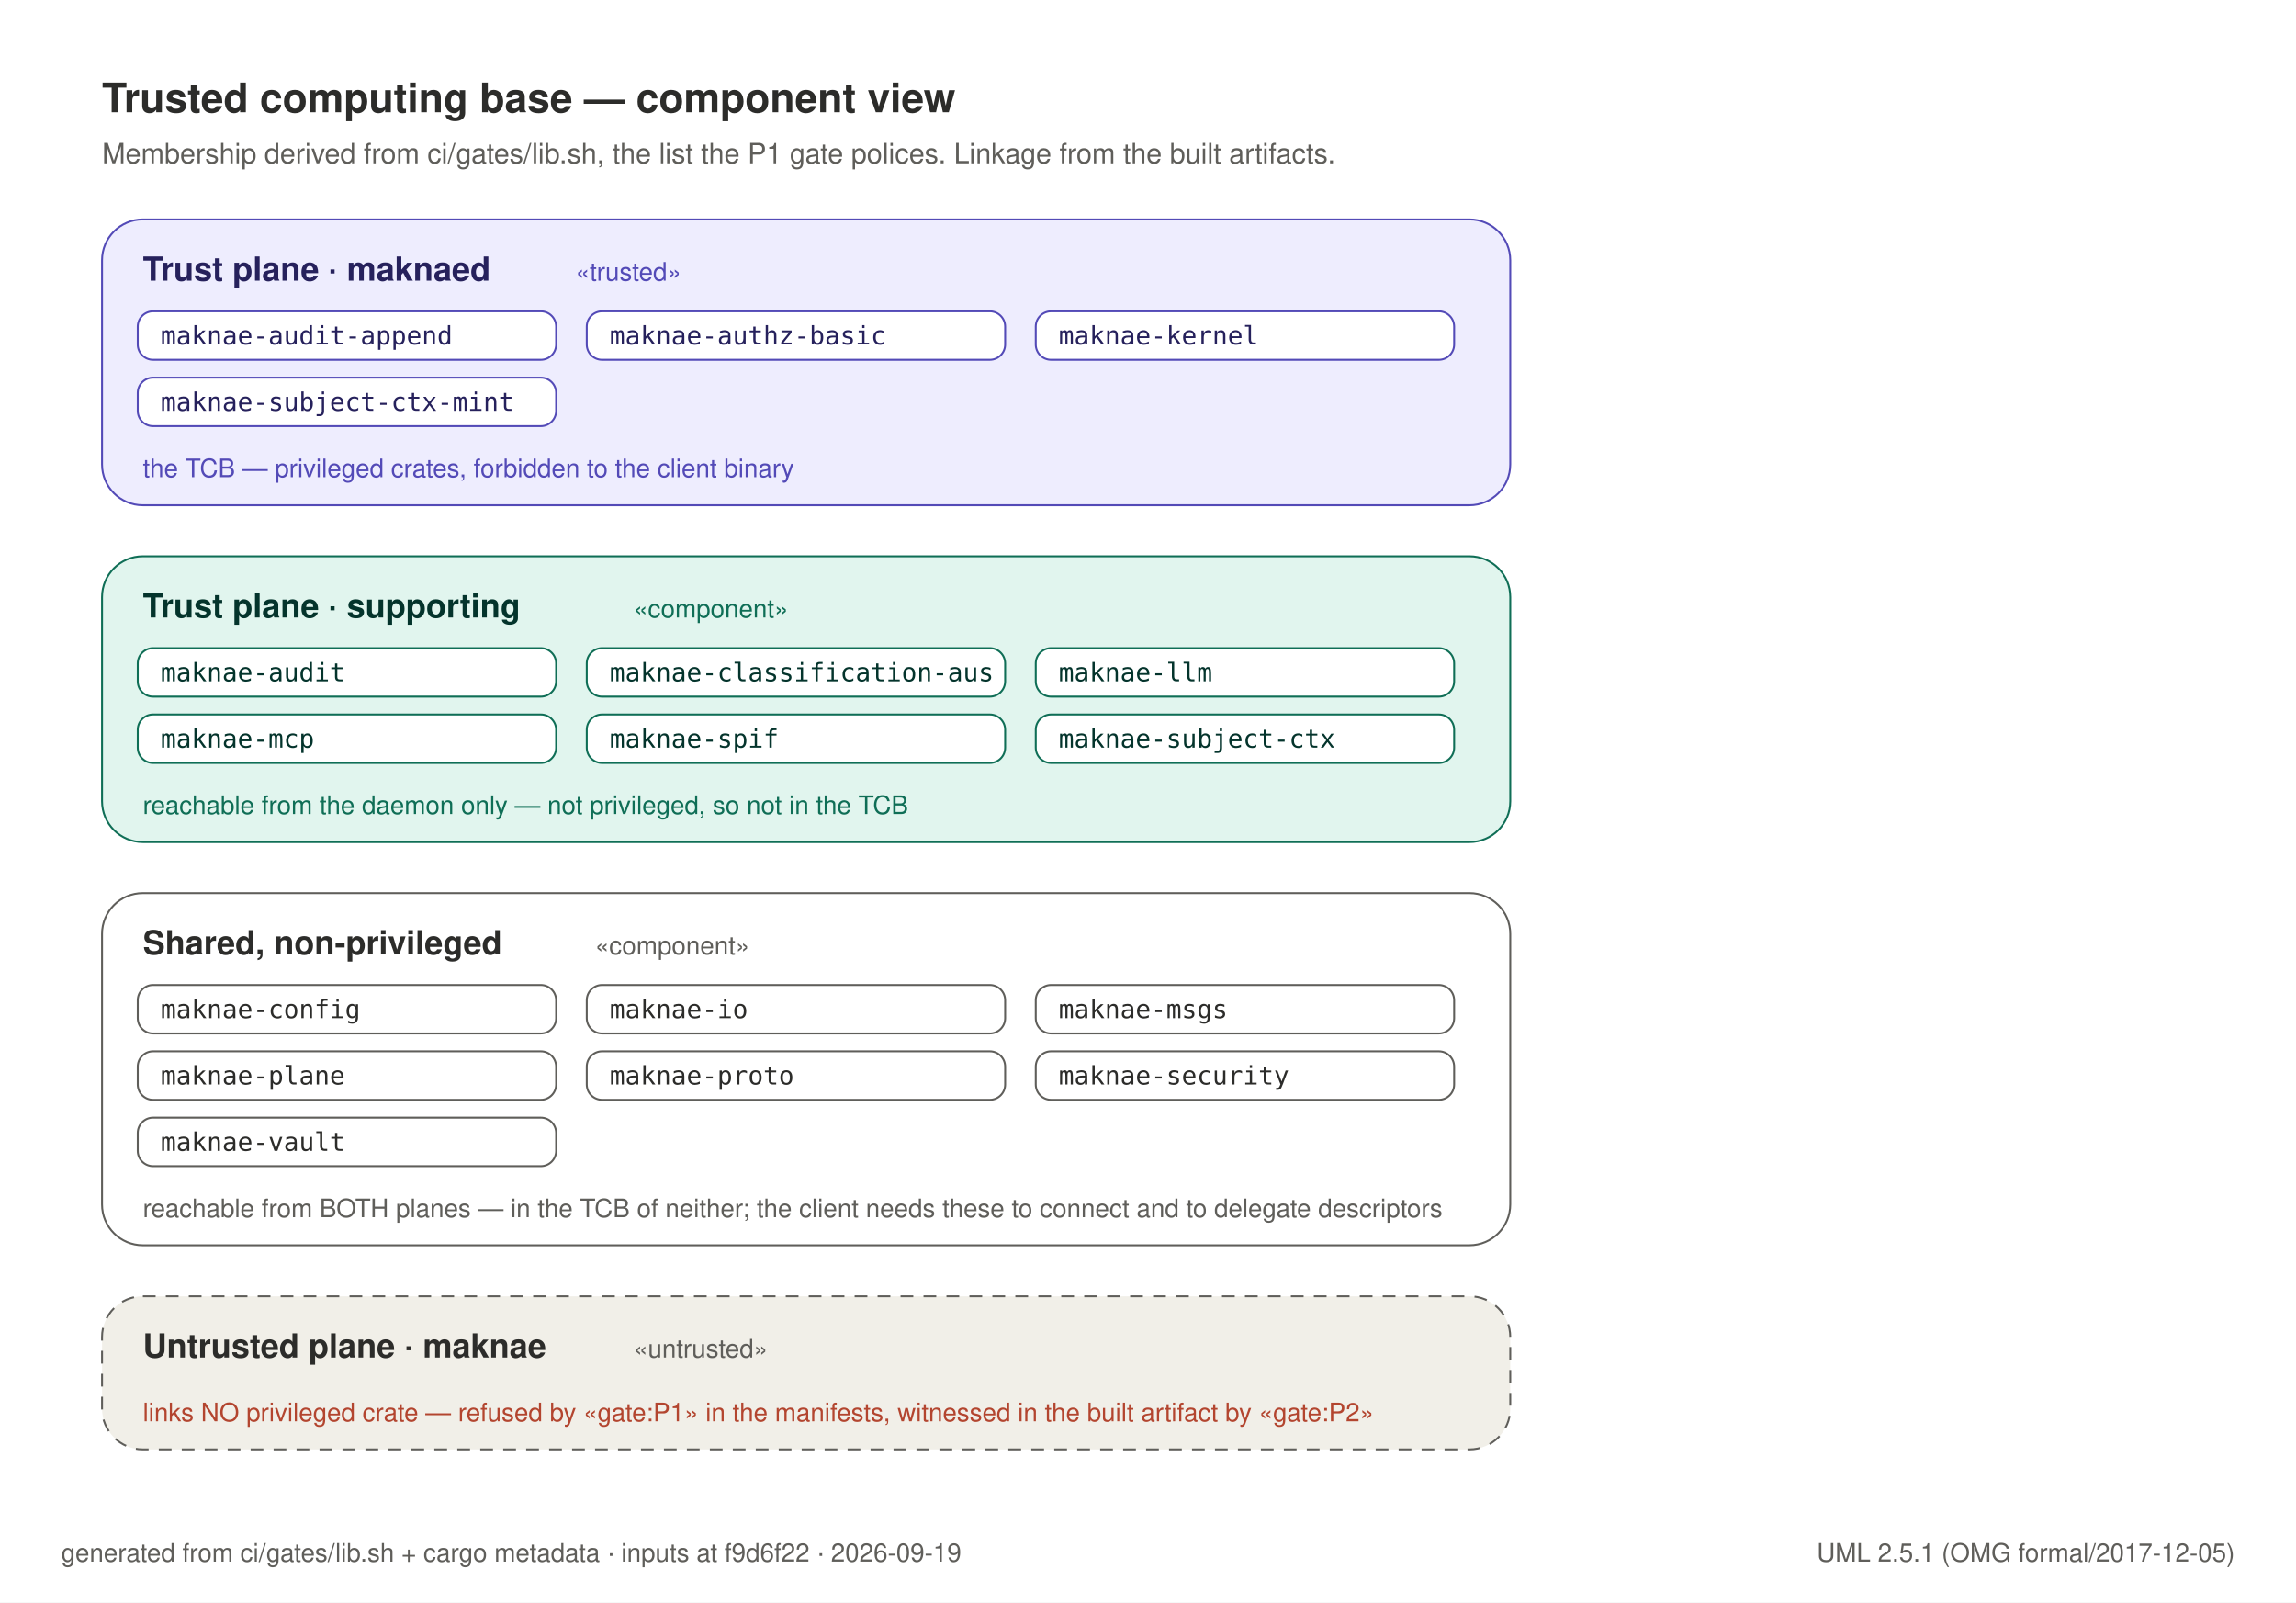
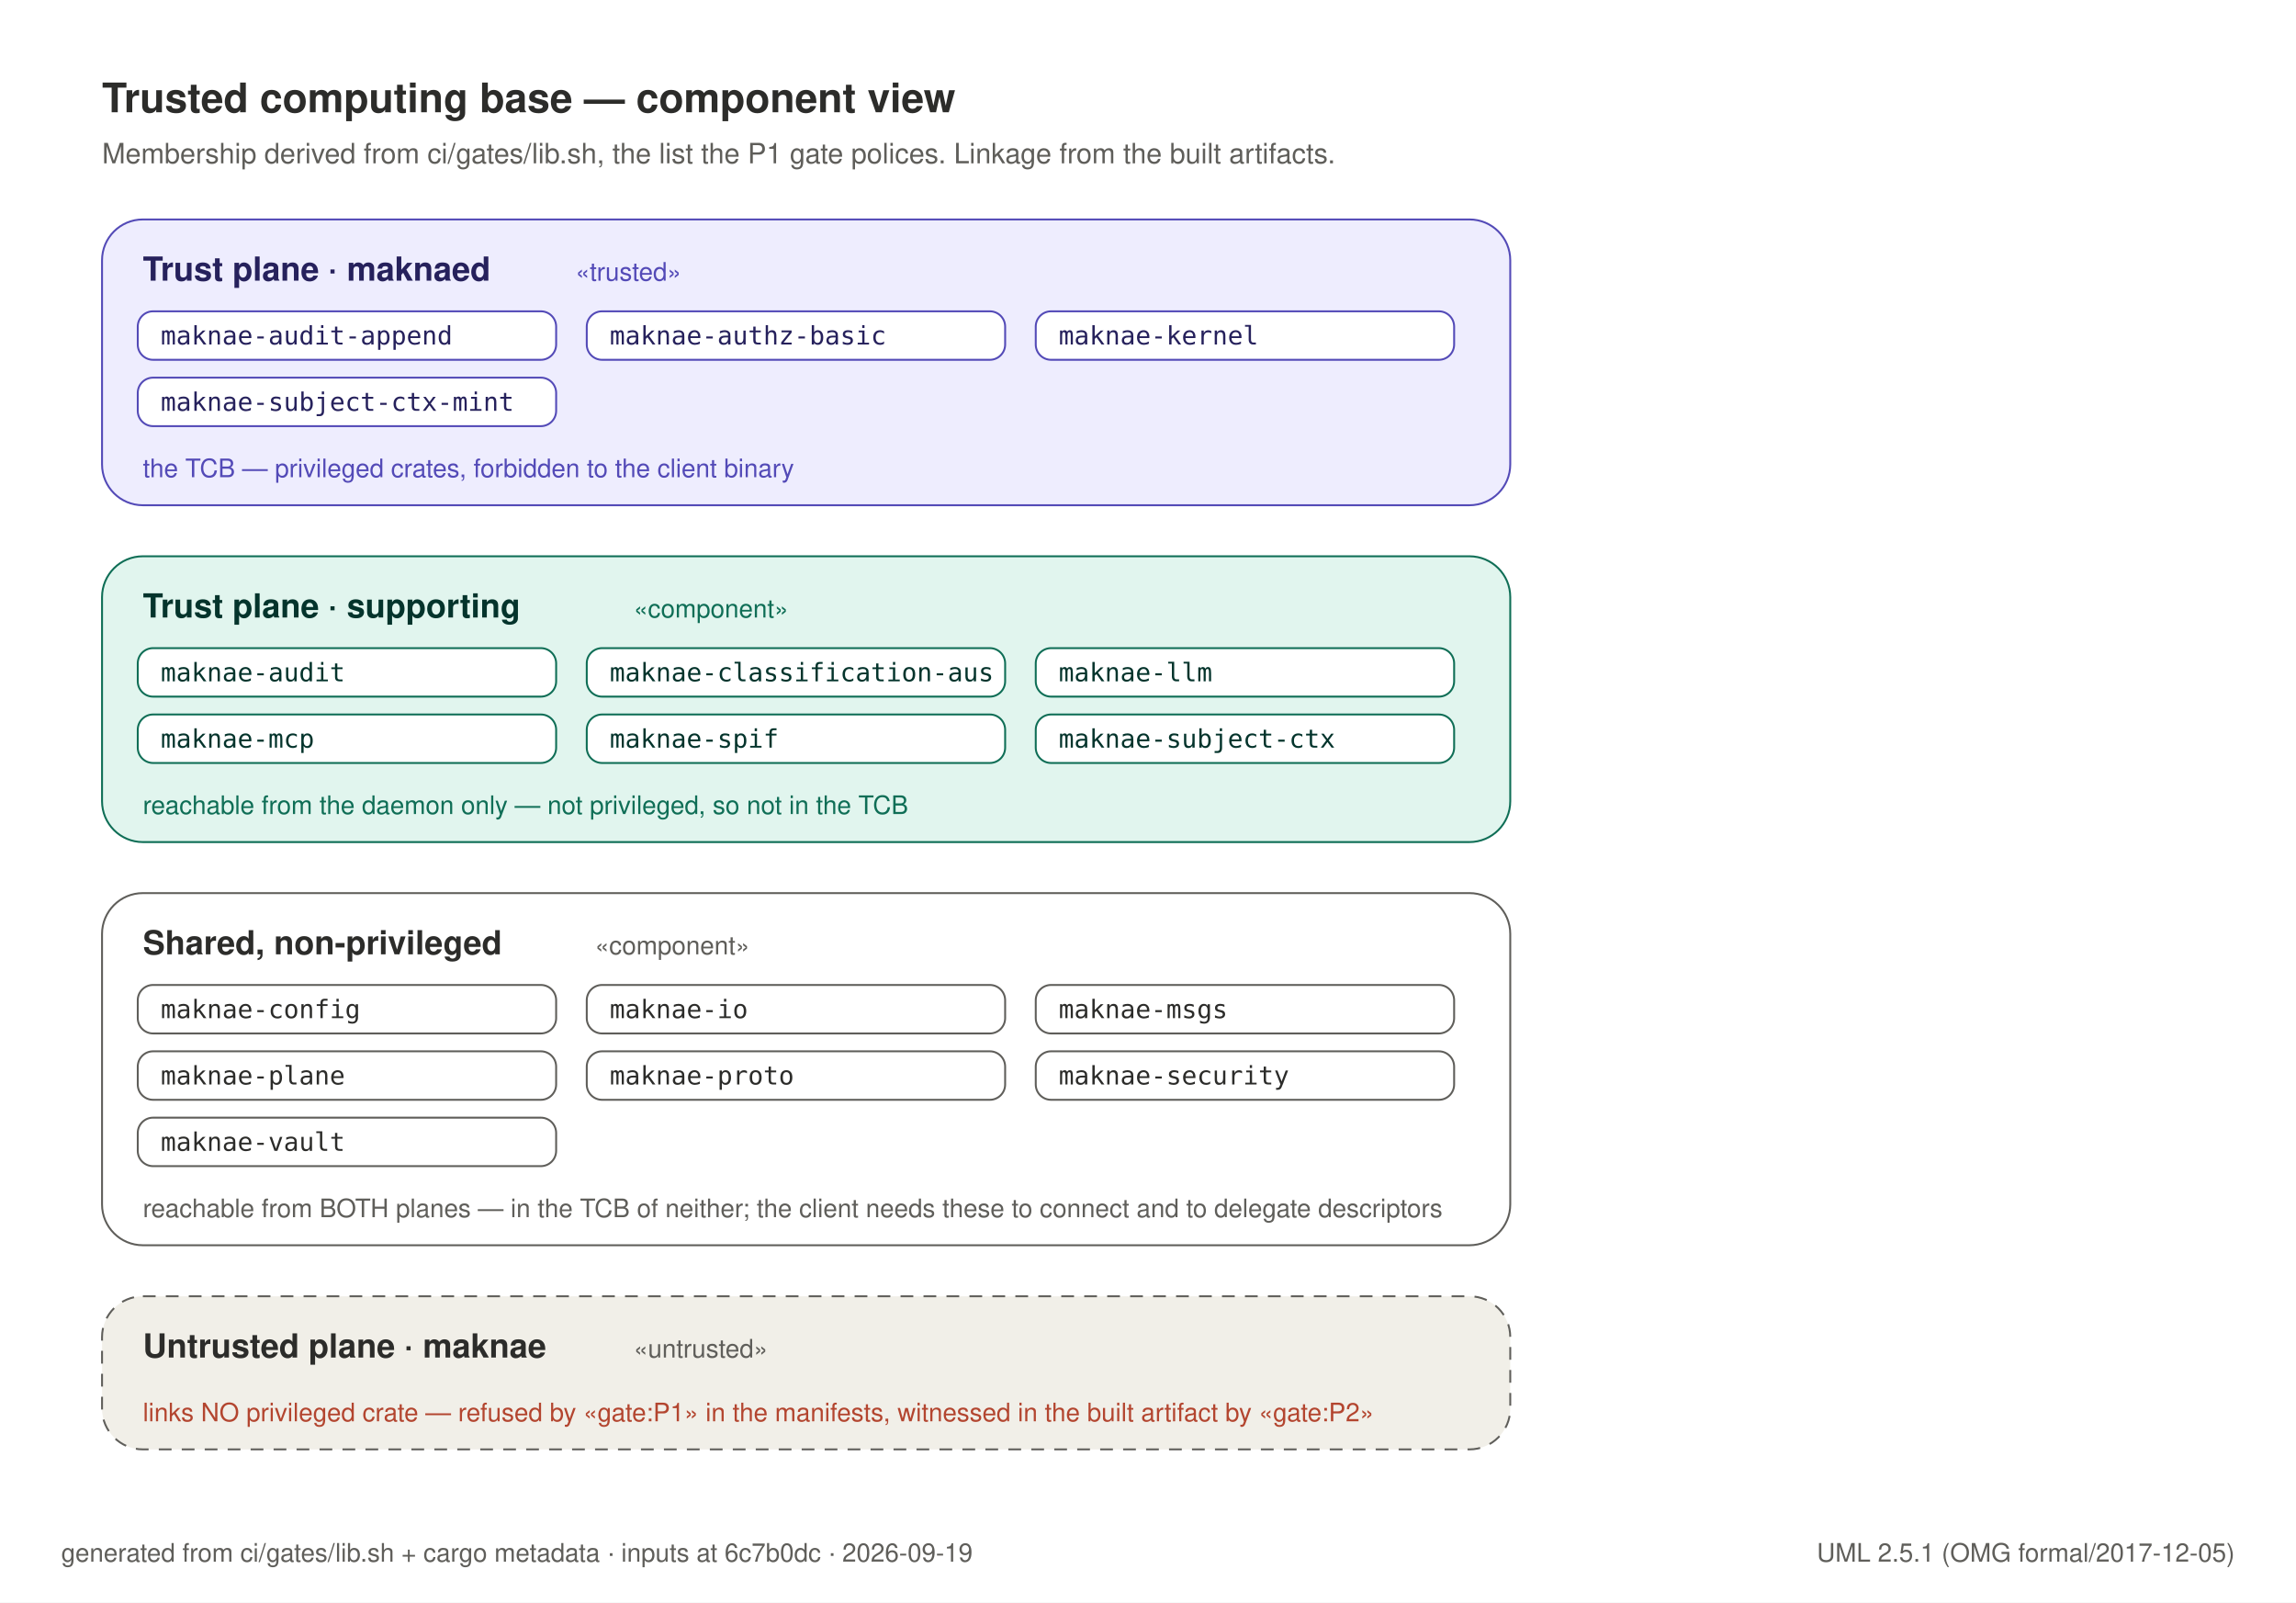
<svg xmlns="http://www.w3.org/2000/svg" width="900" height="628" viewBox="0 0 900 628" role="img">
  <rect x="0" y="0" width="900" height="628" fill="#FFFFFF" />
  <text x="40" y="44" text-anchor="start" font-family="Helvetica, Arial, sans-serif" font-size="16" font-weight="600" fill="#2C2C2A">Trusted computing base — component view</text>
  <text x="40" y="64" text-anchor="start" font-family="Helvetica, Arial, sans-serif" font-size="11" font-weight="400" fill="#5F5E5A">Membership derived from ci/gates/lib.sh, the list the P1 gate polices. Linkage from the built artifacts.</text>
  <rect x="40" y="86" width="552" height="112" rx="16" fill="#EEEDFE" stroke="#534AB7" stroke-width="0.75" />
  <text x="56" y="110" text-anchor="start" font-family="Helvetica, Arial, sans-serif" font-size="13" font-weight="600" fill="#26215C">Trust plane · maknaed</text>
  <text x="225.6" y="110" text-anchor="start" font-family="Helvetica, Arial, sans-serif" font-size="10" font-weight="400" fill="#534AB7">«trusted»</text>
  <rect x="54" y="122" width="164" height="19" rx="6" fill="#FFFFFF" stroke="#534AB7" stroke-width="0.75" />
  <text x="63" y="135" text-anchor="start" font-family="ui-monospace, SFMono-Regular, Menlo, monospace" font-size="10" font-weight="500" fill="#26215C">maknae-audit-append</text>
  <rect x="230" y="122" width="164" height="19" rx="6" fill="#FFFFFF" stroke="#534AB7" stroke-width="0.75" />
  <text x="239" y="135" text-anchor="start" font-family="ui-monospace, SFMono-Regular, Menlo, monospace" font-size="10" font-weight="500" fill="#26215C">maknae-authz-basic</text>
  <rect x="406" y="122" width="164" height="19" rx="6" fill="#FFFFFF" stroke="#534AB7" stroke-width="0.75" />
  <text x="415" y="135" text-anchor="start" font-family="ui-monospace, SFMono-Regular, Menlo, monospace" font-size="10" font-weight="500" fill="#26215C">maknae-kernel</text>
  <rect x="54" y="148" width="164" height="19" rx="6" fill="#FFFFFF" stroke="#534AB7" stroke-width="0.75" />
  <text x="63" y="161" text-anchor="start" font-family="ui-monospace, SFMono-Regular, Menlo, monospace" font-size="10" font-weight="500" fill="#26215C">maknae-subject-ctx-mint</text>
  <text x="56" y="187" text-anchor="start" font-family="Helvetica, Arial, sans-serif" font-size="10" font-weight="400" fill="#534AB7">the TCB — privileged crates, forbidden to the client binary</text>
  <rect x="40" y="218" width="552" height="112" rx="16" fill="#E1F5EE" stroke="#0F6E56" stroke-width="0.75" />
  <text x="56" y="242" text-anchor="start" font-family="Helvetica, Arial, sans-serif" font-size="13" font-weight="600" fill="#04342C">Trust plane · supporting</text>
  <text x="248.4" y="242" text-anchor="start" font-family="Helvetica, Arial, sans-serif" font-size="10" font-weight="400" fill="#0F6E56">«component»</text>
  <rect x="54" y="254" width="164" height="19" rx="6" fill="#FFFFFF" stroke="#0F6E56" stroke-width="0.75" />
  <text x="63" y="267" text-anchor="start" font-family="ui-monospace, SFMono-Regular, Menlo, monospace" font-size="10" font-weight="500" fill="#04342C">maknae-audit</text>
  <rect x="230" y="254" width="164" height="19" rx="6" fill="#FFFFFF" stroke="#0F6E56" stroke-width="0.75" />
  <text x="239" y="267" text-anchor="start" font-family="ui-monospace, SFMono-Regular, Menlo, monospace" font-size="10" font-weight="500" fill="#04342C">maknae-classification-aus</text>
  <rect x="406" y="254" width="164" height="19" rx="6" fill="#FFFFFF" stroke="#0F6E56" stroke-width="0.75" />
  <text x="415" y="267" text-anchor="start" font-family="ui-monospace, SFMono-Regular, Menlo, monospace" font-size="10" font-weight="500" fill="#04342C">maknae-llm</text>
  <rect x="54" y="280" width="164" height="19" rx="6" fill="#FFFFFF" stroke="#0F6E56" stroke-width="0.75" />
  <text x="63" y="293" text-anchor="start" font-family="ui-monospace, SFMono-Regular, Menlo, monospace" font-size="10" font-weight="500" fill="#04342C">maknae-mcp</text>
  <rect x="230" y="280" width="164" height="19" rx="6" fill="#FFFFFF" stroke="#0F6E56" stroke-width="0.75" />
  <text x="239" y="293" text-anchor="start" font-family="ui-monospace, SFMono-Regular, Menlo, monospace" font-size="10" font-weight="500" fill="#04342C">maknae-spif</text>
  <rect x="406" y="280" width="164" height="19" rx="6" fill="#FFFFFF" stroke="#0F6E56" stroke-width="0.75" />
  <text x="415" y="293" text-anchor="start" font-family="ui-monospace, SFMono-Regular, Menlo, monospace" font-size="10" font-weight="500" fill="#04342C">maknae-subject-ctx</text>
  <text x="56" y="319" text-anchor="start" font-family="Helvetica, Arial, sans-serif" font-size="10" font-weight="400" fill="#0F6E56">reachable from the daemon only — not privileged, so not in the TCB</text>
  <rect x="40" y="350" width="552" height="138" rx="16" fill="#FFFFFF" stroke="#5F5E5A" stroke-width="0.75" />
  <text x="56" y="374" text-anchor="start" font-family="Helvetica, Arial, sans-serif" font-size="13" font-weight="600" fill="#2C2C2A">Shared, non-privileged</text>
  <text x="233.2" y="374" text-anchor="start" font-family="Helvetica, Arial, sans-serif" font-size="10" font-weight="400" fill="#5F5E5A">«component»</text>
  <rect x="54" y="386" width="164" height="19" rx="6" fill="#FFFFFF" stroke="#5F5E5A" stroke-width="0.75" />
  <text x="63" y="399" text-anchor="start" font-family="ui-monospace, SFMono-Regular, Menlo, monospace" font-size="10" font-weight="500" fill="#2C2C2A">maknae-config</text>
  <rect x="230" y="386" width="164" height="19" rx="6" fill="#FFFFFF" stroke="#5F5E5A" stroke-width="0.75" />
  <text x="239" y="399" text-anchor="start" font-family="ui-monospace, SFMono-Regular, Menlo, monospace" font-size="10" font-weight="500" fill="#2C2C2A">maknae-io</text>
  <rect x="406" y="386" width="164" height="19" rx="6" fill="#FFFFFF" stroke="#5F5E5A" stroke-width="0.75" />
  <text x="415" y="399" text-anchor="start" font-family="ui-monospace, SFMono-Regular, Menlo, monospace" font-size="10" font-weight="500" fill="#2C2C2A">maknae-msgs</text>
  <rect x="54" y="412" width="164" height="19" rx="6" fill="#FFFFFF" stroke="#5F5E5A" stroke-width="0.75" />
  <text x="63" y="425" text-anchor="start" font-family="ui-monospace, SFMono-Regular, Menlo, monospace" font-size="10" font-weight="500" fill="#2C2C2A">maknae-plane</text>
  <rect x="230" y="412" width="164" height="19" rx="6" fill="#FFFFFF" stroke="#5F5E5A" stroke-width="0.75" />
  <text x="239" y="425" text-anchor="start" font-family="ui-monospace, SFMono-Regular, Menlo, monospace" font-size="10" font-weight="500" fill="#2C2C2A">maknae-proto</text>
  <rect x="406" y="412" width="164" height="19" rx="6" fill="#FFFFFF" stroke="#5F5E5A" stroke-width="0.75" />
  <text x="415" y="425" text-anchor="start" font-family="ui-monospace, SFMono-Regular, Menlo, monospace" font-size="10" font-weight="500" fill="#2C2C2A">maknae-security</text>
  <rect x="54" y="438" width="164" height="19" rx="6" fill="#FFFFFF" stroke="#5F5E5A" stroke-width="0.75" />
  <text x="63" y="451" text-anchor="start" font-family="ui-monospace, SFMono-Regular, Menlo, monospace" font-size="10" font-weight="500" fill="#2C2C2A">maknae-vault</text>
  <text x="56" y="477" text-anchor="start" font-family="Helvetica, Arial, sans-serif" font-size="10" font-weight="400" fill="#5F5E5A">reachable from BOTH planes — in the TCB of neither; the client needs these to connect and to delegate descriptors</text>
  <rect x="40" y="508" width="552" height="60" rx="16" fill="#F1EFE8" stroke="#5F5E5A" stroke-width="0.75" stroke-dasharray="5 4" />
  <text x="56" y="532" text-anchor="start" font-family="Helvetica, Arial, sans-serif" font-size="13" font-weight="600" fill="#2C2C2A">Untrusted plane · maknae</text>
  <text x="248.4" y="532" text-anchor="start" font-family="Helvetica, Arial, sans-serif" font-size="10" font-weight="400" fill="#5F5E5A">«untrusted»</text>
  <text x="56" y="557" text-anchor="start" font-family="Helvetica, Arial, sans-serif" font-size="10" font-weight="400" fill="#B3452F">links NO privileged crate — refused by «gate:P1» in the manifests, witnessed in the built artifact by «gate:P2»</text>
-   <text x="24" y="612" text-anchor="start" font-family="Helvetica, Arial, sans-serif" font-size="10" font-weight="400" fill="#5F5E5A">generated from ci/gates/lib.sh + cargo metadata · inputs at f9d6f22 · 2026-09-19</text>
+   <text x="24" y="612" text-anchor="start" font-family="Helvetica, Arial, sans-serif" font-size="10" font-weight="400" fill="#5F5E5A">generated from ci/gates/lib.sh + cargo metadata · inputs at 6c7b0dc · 2026-09-19</text>
  <text x="876" y="612" text-anchor="end" font-family="Helvetica, Arial, sans-serif" font-size="10" font-weight="400" fill="#5F5E5A">UML 2.5.1 (OMG formal/2017-12-05)</text>
</svg>
